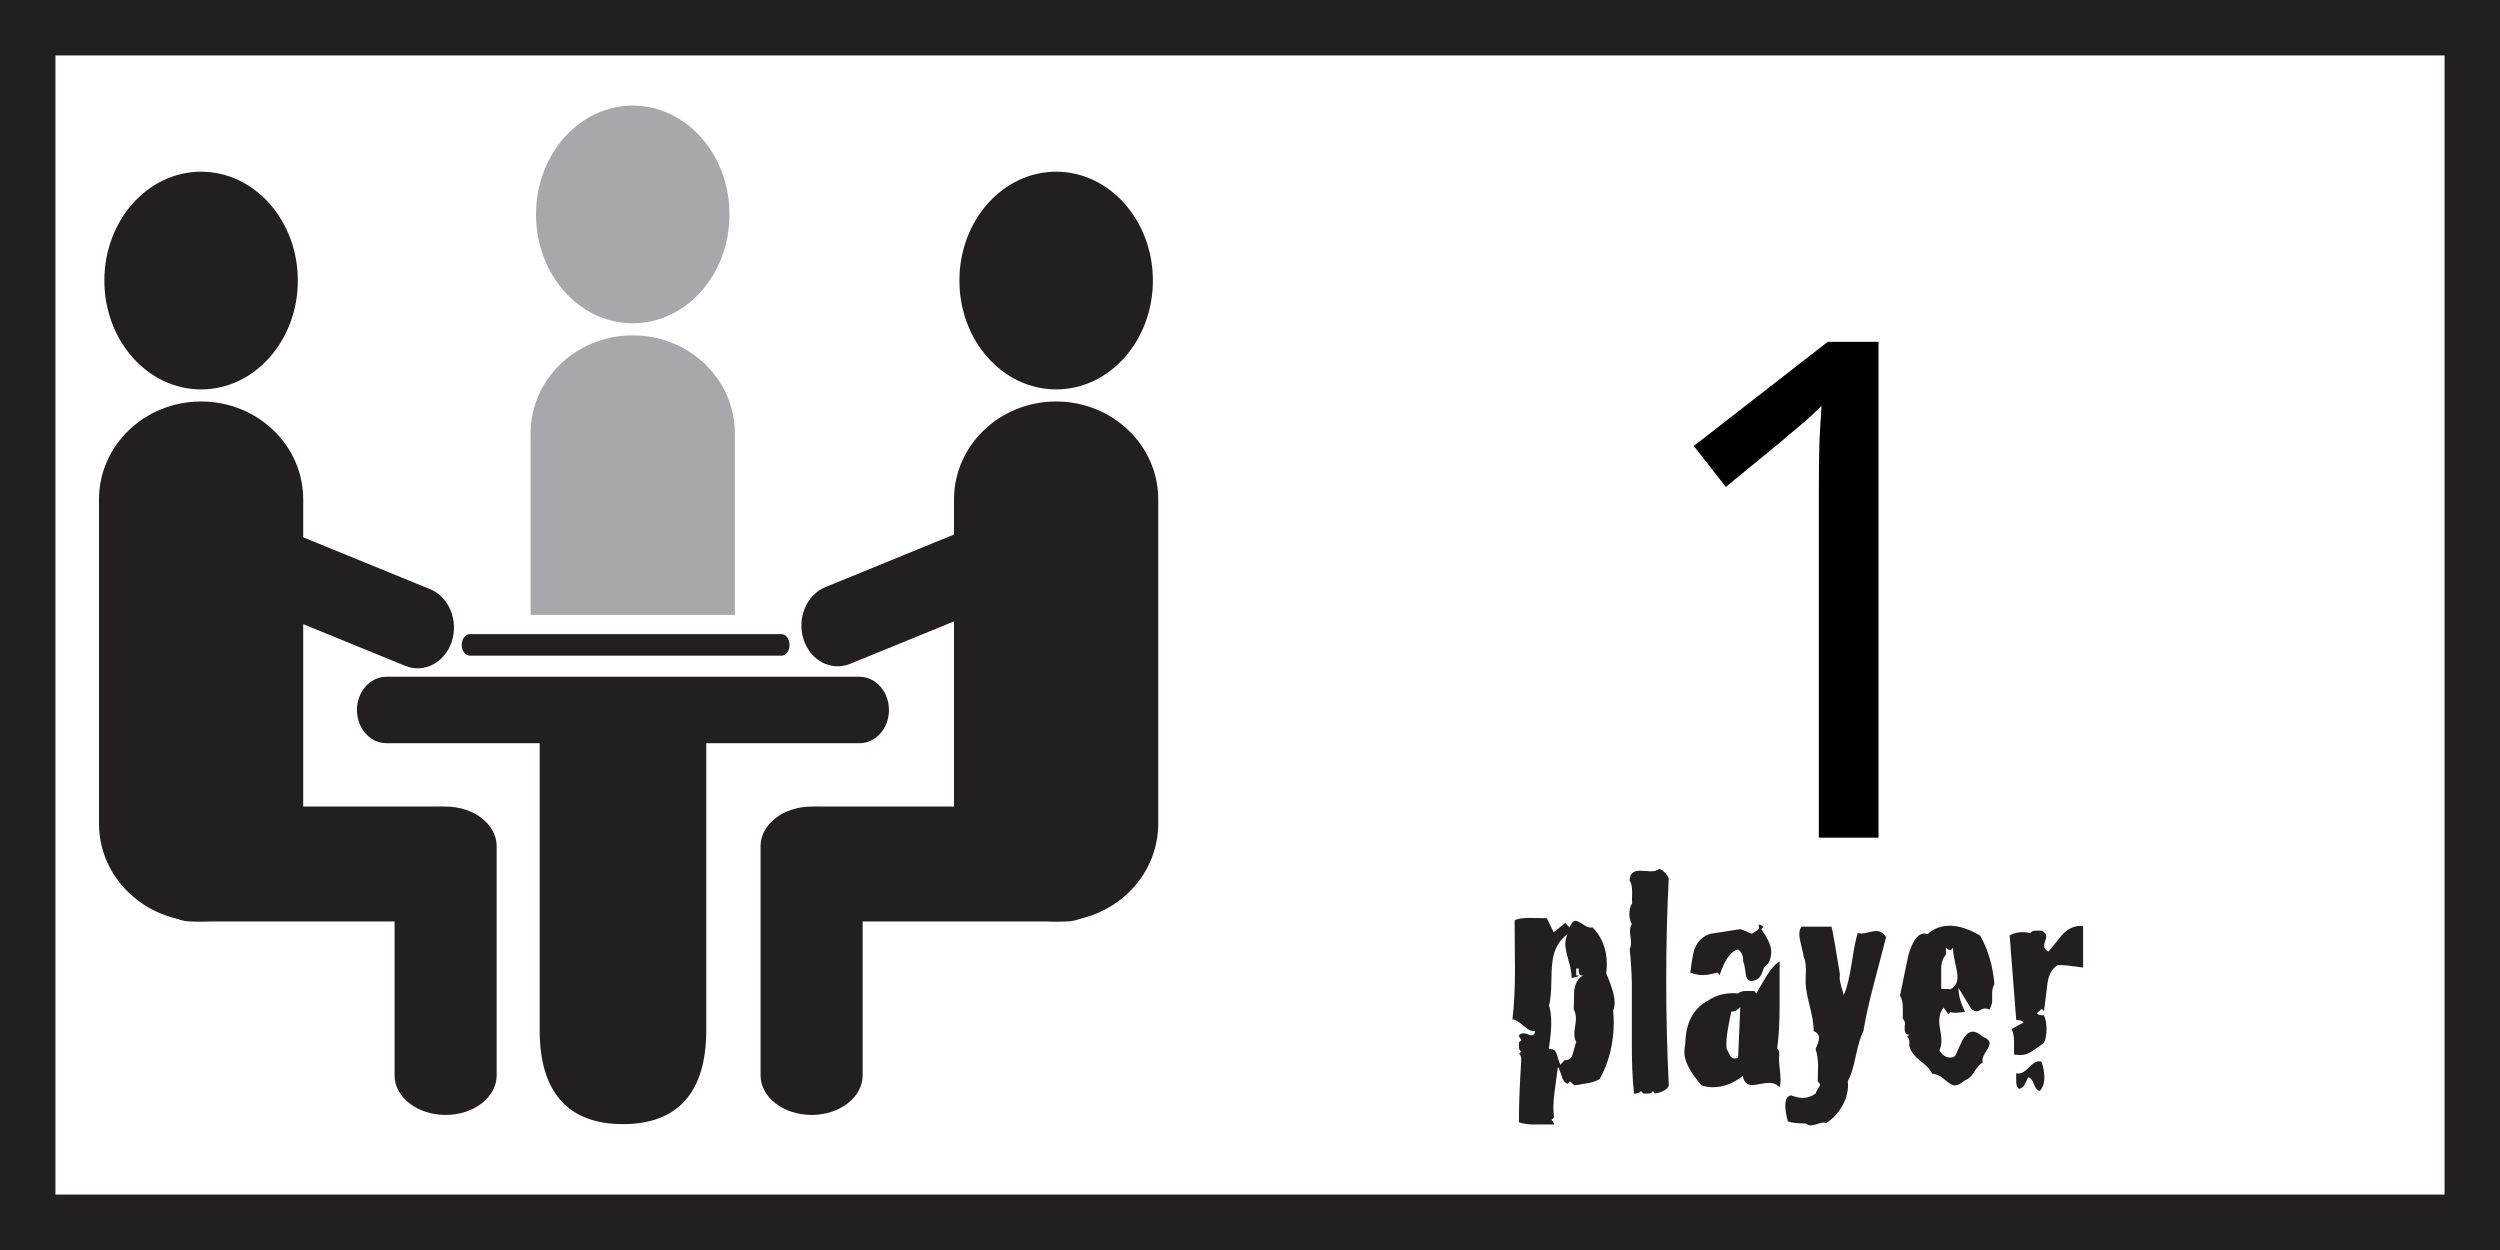
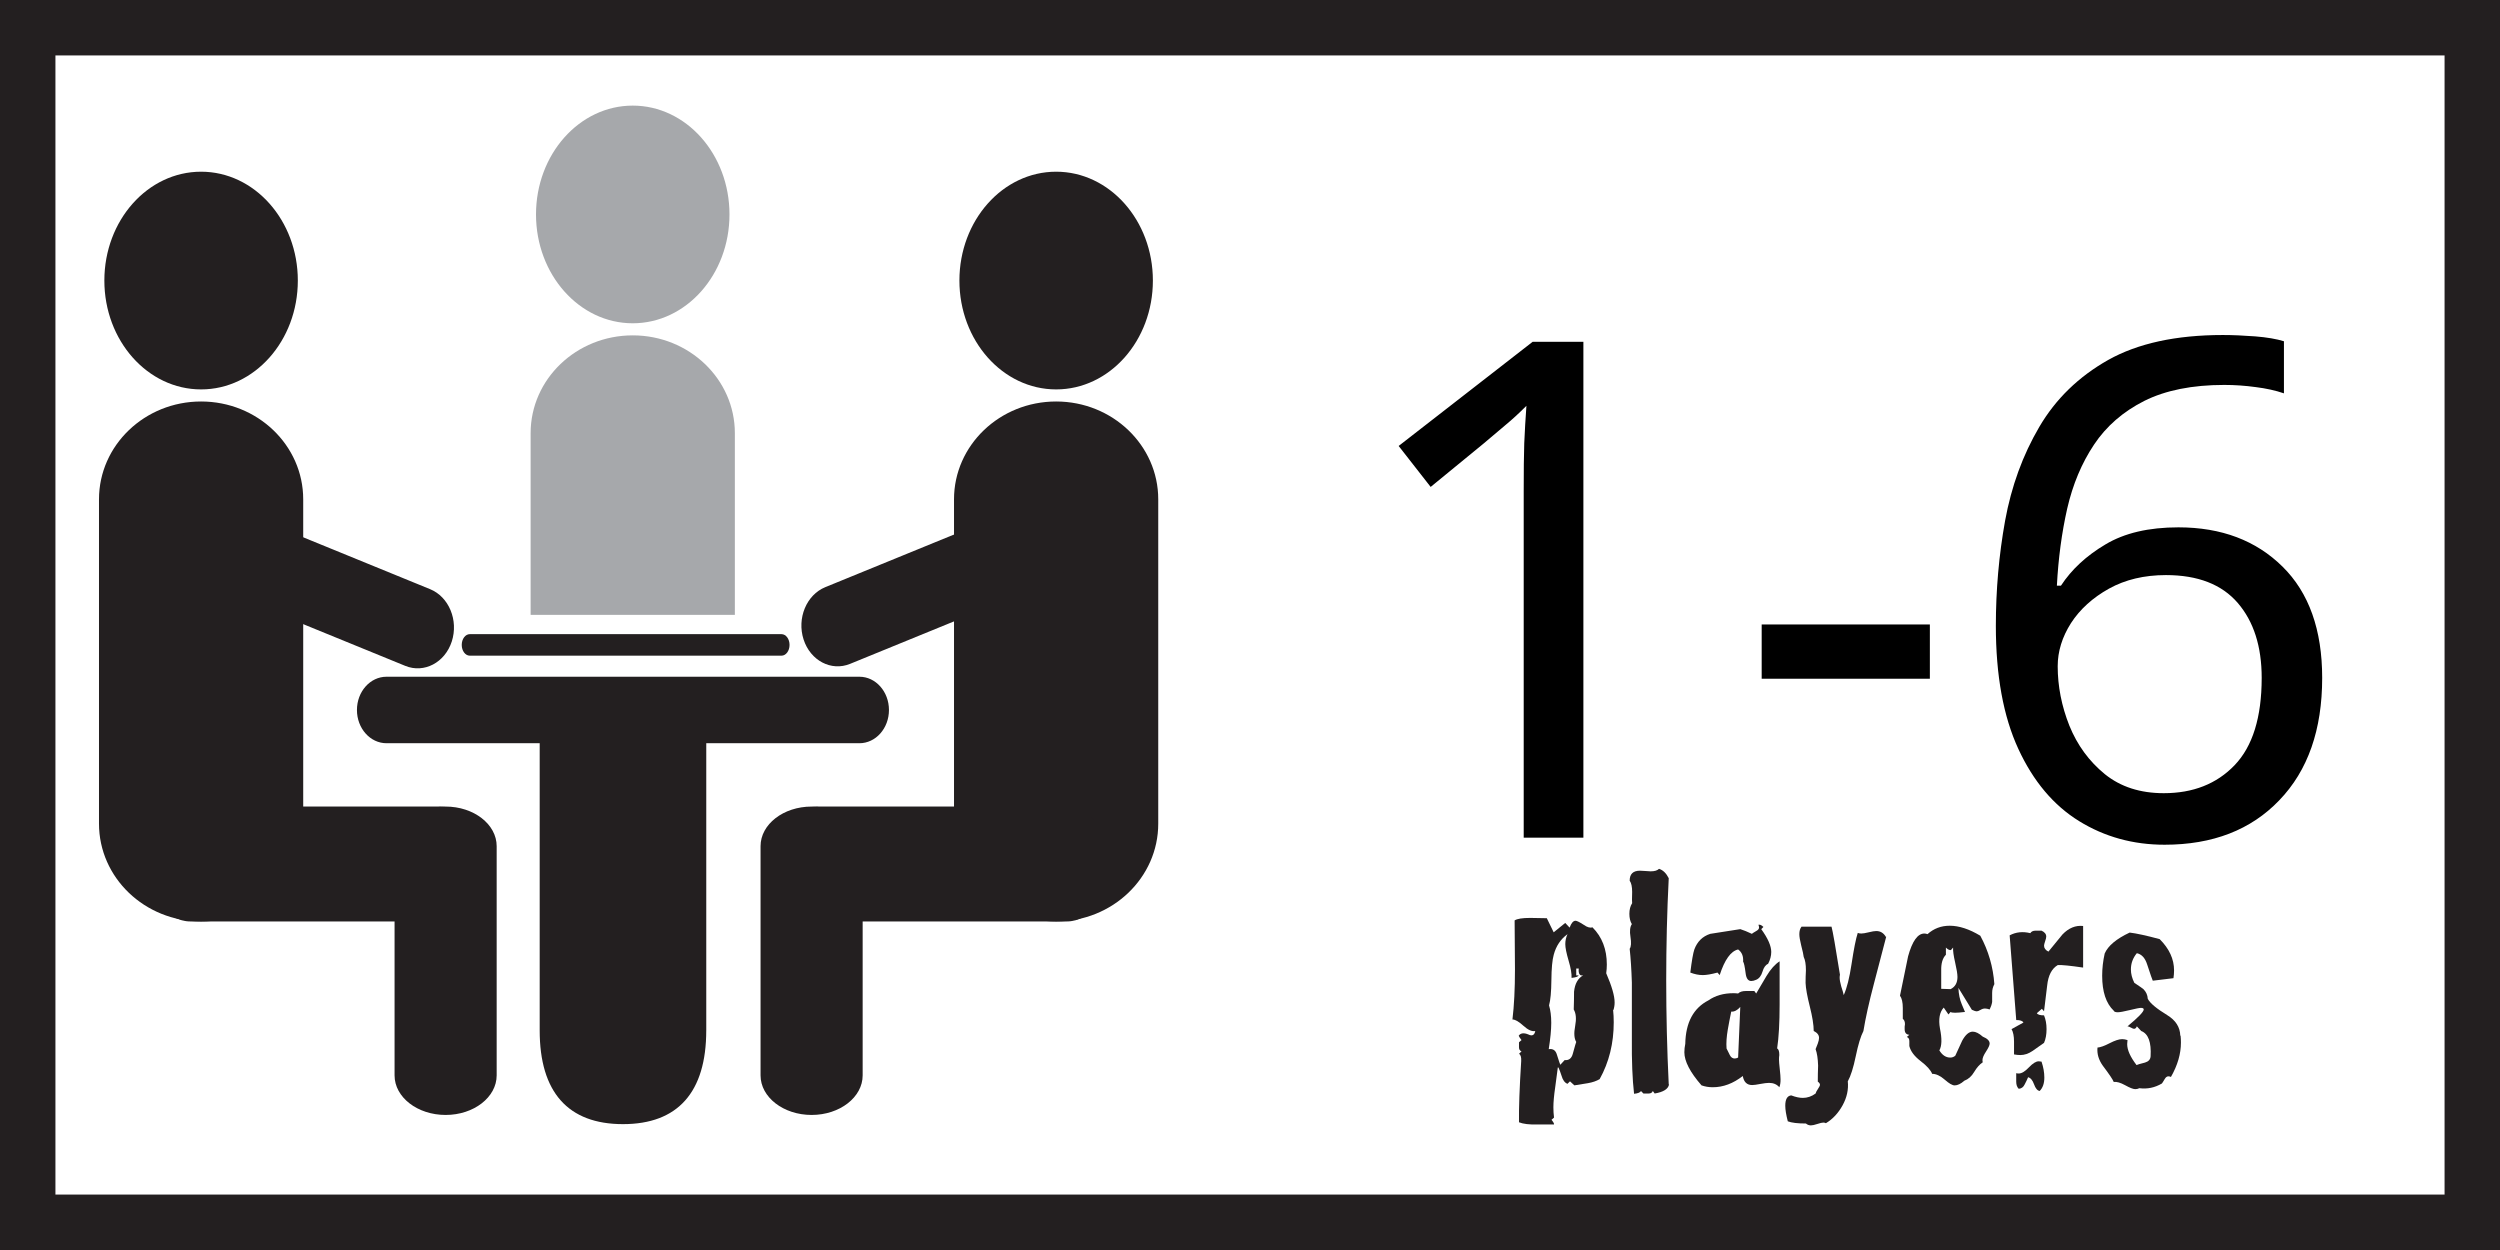
<svg xmlns="http://www.w3.org/2000/svg" version="1.1" id="Layer_1" x="0px" y="0px" width="144px" height="72px" viewBox="0 0 144 72" enable-background="new 0 0 144 72" xml:space="preserve">
  <defs id="defs1740" />
  <polygon fill="#FFFFFF" stroke="#231F20" stroke-width="6.386" points="144,72 72.342,72 0,72 0,0 68.086,0 144,0 " id="polygon1689" />
  <ellipse fill="#231F20" cx="11.583" cy="16.16" rx="5.572" ry="6.27" id="ellipse1691" />
  <path fill="#231F20" d="M17.465,47.443c0,3.109-2.634,5.633-5.882,5.633l0,0c-3.249,0-5.881-2.523-5.881-5.633V28.761  c0-3.111,2.633-5.635,5.881-5.635l0,0c3.248,0,5.882,2.523,5.882,5.635V47.443z" id="path1693" />
  <path fill="#231F20" d="M27.834,49.768c0,1.826-1.111,3.308-2.484,3.308H10.972c-1.372,0-2.484-1.481-2.484-3.308l0,0  c0-1.827,1.112-3.31,2.484-3.31H25.35C26.723,46.458,27.834,47.94,27.834,49.768L27.834,49.768z" id="path1695" />
  <path fill="#231F20" d="M25.667,64.221c-1.623,0-2.94-1.021-2.94-2.279V48.74c0-1.26,1.317-2.282,2.94-2.282l0,0  c1.624,0,2.941,1.022,2.941,2.282v13.201C28.608,63.199,27.292,64.221,25.667,64.221L25.667,64.221z" id="path1697" />
  <path fill="#231F20" d="M51.204,40.896c0,1.057-0.762,1.914-1.702,1.914h-27.24c-0.94,0-1.702-0.857-1.702-1.914l0,0  c0-1.059,0.762-1.916,1.702-1.916h27.24C50.442,38.98,51.204,39.838,51.204,40.896L51.204,40.896z" id="path1699" />
  <path fill="#231F20" d="M40.68,59.352c0,3.559-1.634,5.398-4.797,5.398l0,0c-3.163,0-4.797-1.84-4.797-5.398V41.931h9.595V59.352z" id="path1701" />
  <path fill="#231F20" d="M45.478,37.148c0,0.342-0.208,0.619-0.464,0.619H27.06c-0.256,0-0.464-0.277-0.464-0.619l0,0  c0-0.344,0.208-0.621,0.464-0.621h17.954C45.27,36.527,45.478,36.804,45.478,37.148L45.478,37.148z" id="path1703" />
  <path fill="#231F20" d="M26.023,36.948c-0.394,1.218-1.593,1.849-2.677,1.407l-11.492-4.697c-1.085-0.444-1.644-1.792-1.25-3.013  l0,0c0.394-1.218,1.593-1.849,2.678-1.406l11.492,4.697C25.858,34.379,26.417,35.728,26.023,36.948L26.023,36.948z" id="path1705" />
  <ellipse fill="#231F20" cx="60.834" cy="16.16" rx="5.572" ry="6.27" id="ellipse1707" />
  <path fill="#231F20" d="M54.951,47.443c0,3.109,2.634,5.633,5.882,5.633l0,0c3.249,0,5.882-2.523,5.882-5.633V28.761  c0-3.111-2.634-5.635-5.882-5.635l0,0c-3.248,0-5.882,2.523-5.882,5.635V47.443z" id="path1709" />
  <path fill="#231F20" d="M44.582,49.768c0,1.826,1.112,3.308,2.484,3.308h14.378c1.372,0,2.483-1.481,2.483-3.308l0,0  c0-1.827-1.112-3.31-2.483-3.31H47.066C45.694,46.458,44.582,47.94,44.582,49.768L44.582,49.768z" id="path1711" />
  <path fill="#231F20" d="M46.749,64.221c1.624,0,2.94-1.021,2.94-2.279V48.74c0-1.26-1.316-2.282-2.94-2.282l0,0  c-1.624,0-2.941,1.022-2.941,2.282v13.201C43.807,63.199,45.125,64.221,46.749,64.221L46.749,64.221z" id="path1713" />
  <path fill="#231F20" d="M46.286,36.833c0.394,1.219,1.593,1.849,2.677,1.406l11.492-4.697c1.084-0.444,1.645-1.792,1.25-3.013l0,0  c-0.395-1.219-1.593-1.849-2.678-1.406L47.537,33.82C46.452,34.264,45.893,35.612,46.286,36.833L46.286,36.833z" id="path1715" />
  <g id="g1731">
    <path d="M92.934,58.18l-0.02-0.018c0.025,0.228,0.037,0.468,0.037,0.72c0,1.212-0.27,2.304-0.811,3.276   c-0.18,0.107-0.404,0.186-0.676,0.233c-0.27,0.049-0.529,0.091-0.781,0.126l-0.252-0.233l-0.145,0.144   c-0.156-0.06-0.27-0.216-0.342-0.468c-0.133-0.408-0.205-0.558-0.217-0.45c-0.012,0.108-0.061,0.475-0.145,1.099   c-0.07,0.479-0.107,0.869-0.107,1.17c0,0.203,0.012,0.401,0.037,0.594l-0.145,0.126c0.107,0.132,0.156,0.222,0.145,0.27   c-0.049,0-0.373,0-0.973,0c-0.457,0.013-0.805-0.029-1.045-0.126c-0.012-0.815,0.031-1.991,0.127-3.527   c0.012-0.229-0.031-0.366-0.127-0.414l0.145-0.145c-0.096-0.036-0.145-0.113-0.145-0.233c0-0.181,0-0.276,0-0.288l0.145-0.126   c-0.107-0.145-0.162-0.228-0.162-0.252c0.107-0.156,0.295-0.181,0.559-0.072c0.215,0.108,0.348,0.042,0.396-0.198   c-0.193,0.036-0.422-0.065-0.686-0.306s-0.473-0.36-0.629-0.36c0.096-0.792,0.145-1.752,0.145-2.88   c-0.014-2.027-0.02-2.97-0.02-2.826c0.145-0.096,0.445-0.144,0.9-0.144c0.684,0.012,1.002,0.018,0.955,0.018l0.395,0.811   l0.666-0.54l0.252,0.27c0.096-0.264,0.211-0.396,0.342-0.396c0.072,0,0.229,0.078,0.469,0.233c0.203,0.145,0.371,0.192,0.504,0.145   c0.553,0.552,0.828,1.266,0.828,2.142c0,0.168-0.012,0.336-0.035,0.504c0.322,0.744,0.484,1.303,0.484,1.675   C93.004,57.886,92.98,58.036,92.934,58.18z M91.188,56.182h-0.127c-0.107-0.048-0.15-0.18-0.125-0.396h-0.145v0.396h0.145   c-0.037,0.072-0.176,0.12-0.414,0.145c0.012-0.24-0.045-0.573-0.172-0.999c-0.125-0.426-0.189-0.741-0.189-0.945   s0.043-0.396,0.127-0.576c-0.396,0.288-0.66,0.685-0.793,1.188c-0.084,0.3-0.129,0.786-0.135,1.458s-0.051,1.158-0.135,1.458   c0.084,0.276,0.127,0.612,0.127,1.008c0,0.396-0.049,0.9-0.145,1.512c0.24-0.036,0.396,0.066,0.467,0.307   c0.121,0.384,0.188,0.582,0.199,0.594l0.252-0.271c0.24,0.024,0.396-0.096,0.467-0.359c0.121-0.444,0.188-0.672,0.199-0.685   c-0.121-0.203-0.141-0.51-0.062-0.918c0.078-0.407,0.051-0.726-0.082-0.954c0.012-0.348,0.018-0.689,0.018-1.025   C90.713,56.662,90.887,56.351,91.188,56.182z" id="path1717" fill="#231F20" />
    <path d="M96.119,62.464h0.018c-0.049,0.264-0.324,0.438-0.828,0.522l-0.107-0.145   c-0.037,0.096-0.115,0.145-0.234,0.145c-0.191,0-0.295,0-0.307,0l-0.143-0.145c-0.037,0.084-0.17,0.138-0.396,0.162   c-0.096-0.84-0.139-1.901-0.127-3.186c0-2.053,0-3.126,0-3.223c-0.023-0.743-0.066-1.392-0.125-1.943   c0.084-0.12,0.098-0.349,0.045-0.685c-0.055-0.336-0.027-0.582,0.08-0.737c-0.096-0.156-0.143-0.354-0.143-0.595   c0-0.239,0.053-0.443,0.16-0.611c-0.012-0.061-0.012-0.276,0-0.648c0-0.3-0.047-0.516-0.143-0.648c0-0.384,0.197-0.575,0.594-0.575   c0.072,0,0.176,0.006,0.314,0.018s0.236,0.019,0.297,0.019c0.229,0,0.391-0.048,0.486-0.145c0.229,0.072,0.414,0.252,0.559,0.54   c-0.098,1.933-0.145,3.895-0.145,5.886C95.975,58.45,96.021,60.448,96.119,62.464z" id="path1719" fill="#231F20" />
    <path d="M102.49,62.626c-0.145-0.168-0.342-0.252-0.594-0.252c-0.119,0-0.287,0.021-0.504,0.062   c-0.217,0.043-0.371,0.063-0.469,0.063c-0.299,0-0.479-0.174-0.539-0.522c-0.553,0.433-1.129,0.648-1.729,0.648   c-0.229,0-0.443-0.036-0.648-0.108c-0.66-0.756-0.988-1.392-0.988-1.907c0-0.156,0.018-0.318,0.053-0.486   c0.023-1.224,0.469-2.058,1.332-2.502c0.396-0.276,0.877-0.414,1.439-0.414c0.098,0,0.188,0.006,0.271,0.018   c0.096-0.096,0.246-0.144,0.449-0.144c0.312,0,0.475,0,0.486,0l0.107,0.144c0.012-0.012,0.211-0.348,0.594-1.008   c0.24-0.396,0.492-0.678,0.756-0.846c0,0.072,0,0.9,0,2.484c0,1.056-0.047,1.901-0.143,2.537c0.084,0.036,0.125,0.162,0.125,0.379   c-0.012,0.071-0.018,0.155-0.018,0.252c0,0.107,0.016,0.294,0.045,0.558s0.045,0.462,0.045,0.594   C102.562,62.356,102.539,62.506,102.49,62.626z M101.842,55.516c-0.143,0.061-0.252,0.211-0.322,0.45   c-0.072,0.24-0.193,0.396-0.361,0.468c-0.107,0.049-0.203,0.072-0.287,0.072c-0.18,0-0.289-0.149-0.324-0.45   c-0.049-0.384-0.096-0.605-0.145-0.666c0.023-0.312-0.072-0.546-0.287-0.701c-0.42,0.096-0.775,0.588-1.062,1.476l-0.127-0.145   c-0.359,0.097-0.641,0.145-0.846,0.145c-0.229,0-0.467-0.048-0.719-0.145c0.084-0.684,0.162-1.127,0.232-1.331   c0.168-0.456,0.475-0.757,0.918-0.9c0.373-0.06,0.949-0.15,1.729-0.271c0.191,0.061,0.414,0.15,0.666,0.271   c0.023-0.024,0.107-0.078,0.252-0.162c0.109-0.06,0.162-0.126,0.162-0.198c0-0.048-0.012-0.102-0.035-0.162   c0.084-0.023,0.18,0.019,0.287,0.126l-0.125,0.126c0.383,0.528,0.576,0.967,0.576,1.314   C102.023,55.061,101.963,55.288,101.842,55.516z M100.24,58c-0.168,0.192-0.342,0.282-0.521,0.27   c-0.072,0.349-0.139,0.69-0.197,1.026c-0.072,0.42-0.098,0.786-0.072,1.098c0.059,0.12,0.123,0.246,0.188,0.379   c0.066,0.132,0.16,0.197,0.279,0.197c0.061,0,0.127-0.018,0.199-0.054L100.24,58z" id="path1721" fill="#231F20" />
    <path d="M108.629,53.968l0.018-0.018c-0.012,0.06-0.246,0.954-0.701,2.682c-0.289,1.092-0.492,2.011-0.613,2.754   c-0.156,0.301-0.303,0.783-0.441,1.449c-0.137,0.666-0.291,1.149-0.459,1.449c0.049,0.468-0.051,0.927-0.297,1.377   s-0.566,0.795-0.963,1.035c-0.047-0.024-0.096-0.036-0.143-0.036c-0.072,0-0.189,0.026-0.352,0.081   c-0.162,0.054-0.285,0.081-0.369,0.081c-0.107,0-0.205-0.036-0.287-0.108c-0.48,0-0.828-0.042-1.045-0.126   c-0.096-0.372-0.145-0.672-0.145-0.899c0-0.373,0.115-0.57,0.342-0.595c0.252,0.096,0.475,0.145,0.666,0.145   c0.264,0,0.51-0.084,0.738-0.252c0.012-0.061,0.057-0.147,0.135-0.262s0.117-0.194,0.117-0.242c0-0.061-0.041-0.12-0.125-0.181   c0-0.3,0.006-0.605,0.018-0.918c-0.012-0.407-0.061-0.726-0.145-0.954c0.012-0.023,0.055-0.132,0.127-0.323   c0.047-0.133,0.072-0.24,0.072-0.324c0-0.168-0.104-0.3-0.307-0.396c0-0.348-0.076-0.818-0.225-1.413   c-0.15-0.594-0.232-1.047-0.244-1.358c0-0.24,0.006-0.48,0.02-0.721c0-0.348-0.043-0.605-0.127-0.773   c-0.012-0.12-0.061-0.342-0.145-0.666c-0.072-0.288-0.107-0.504-0.107-0.648c0-0.18,0.041-0.323,0.125-0.432h1.729   c0.072,0.264,0.234,1.188,0.486,2.772c-0.012,0.048-0.018,0.102-0.018,0.161c0,0.12,0.029,0.288,0.09,0.504   c0.084,0.253,0.131,0.421,0.145,0.505c0.18-0.396,0.33-0.99,0.449-1.782c0.133-0.876,0.252-1.477,0.359-1.8   c0.061,0.023,0.127,0.035,0.199,0.035c0.096,0,0.24-0.023,0.432-0.071s0.336-0.072,0.432-0.072   C108.311,53.626,108.496,53.74,108.629,53.968z" id="path1723" fill="#231F20" />
    <path d="M114.875,56.686c-0.084,0.156-0.127,0.324-0.127,0.505c0,0.18,0,0.354,0,0.521   c-0.023,0.145-0.072,0.288-0.143,0.432c-0.109-0.035-0.199-0.054-0.271-0.054c-0.084,0-0.17,0.027-0.26,0.081   s-0.16,0.081-0.207,0.081c-0.072,0-0.168-0.029-0.289-0.09l-0.773-1.26c0.012,0.359,0.078,0.678,0.197,0.954   c0.061,0.144,0.121,0.287,0.182,0.432c-0.492,0.061-0.77,0.061-0.828,0l-0.127,0.144l-0.27-0.396   c-0.24,0.264-0.312,0.666-0.217,1.206c0.121,0.588,0.109,1.008-0.035,1.26c0.168,0.276,0.377,0.414,0.629,0.414   c0.109,0,0.205-0.036,0.289-0.108c0.131-0.288,0.264-0.575,0.396-0.863c0.191-0.349,0.395-0.522,0.611-0.522   c0.168,0,0.359,0.097,0.576,0.288c0.264,0.108,0.396,0.24,0.396,0.396c0,0.096-0.07,0.249-0.207,0.459   c-0.139,0.21-0.207,0.375-0.207,0.494c0,0.049,0.006,0.091,0.018,0.126c-0.18,0.12-0.346,0.307-0.496,0.559   c-0.148,0.252-0.338,0.42-0.566,0.504c-0.203,0.18-0.391,0.27-0.559,0.27c-0.131,0-0.322-0.11-0.574-0.333   c-0.254-0.222-0.492-0.333-0.721-0.333c-0.084-0.216-0.307-0.461-0.666-0.737s-0.576-0.564-0.648-0.864c0,0.024,0-0.072,0-0.288   c0-0.12-0.049-0.198-0.145-0.234l0.145-0.126c-0.18-0.012-0.27-0.119-0.27-0.323c0-0.024,0-0.072,0-0.145   c0.012-0.06,0.018-0.107,0.018-0.144c0-0.145-0.043-0.246-0.125-0.307v-0.63c0-0.323-0.055-0.558-0.162-0.702   c0.154-0.756,0.311-1.512,0.467-2.268c0.24-0.876,0.553-1.314,0.936-1.314c0.061,0,0.121,0.013,0.182,0.036   c0.359-0.323,0.785-0.485,1.277-0.485c0.539,0,1.127,0.191,1.764,0.576C114.533,54.76,114.803,55.69,114.875,56.686z    M112.498,54.58l-0.125,0.144c-0.084,0.013-0.18-0.035-0.289-0.144v0.414c-0.191,0.192-0.281,0.498-0.27,0.918   c0,0.72,0,1.068,0,1.044l0.541,0.018c0.264-0.132,0.395-0.365,0.395-0.701c0-0.168-0.045-0.447-0.135-0.838   C112.525,55.045,112.486,54.76,112.498,54.58z" id="path1725" fill="#231F20" />
    <path d="M119.986,55.732c-0.732-0.108-1.219-0.156-1.457-0.145c-0.35,0.204-0.553,0.601-0.613,1.188   c-0.119,0.972-0.18,1.464-0.18,1.476l-0.125-0.144l-0.289,0.252c0.049,0.084,0.186,0.126,0.414,0.126   c0.096,0.228,0.145,0.492,0.145,0.792c0,0.312-0.049,0.575-0.145,0.792c-0.215,0.156-0.438,0.312-0.666,0.468   s-0.461,0.234-0.701,0.234c-0.109,0-0.229-0.013-0.361-0.036c0-0.024,0-0.271,0-0.738c0-0.312-0.047-0.552-0.143-0.72l0.684-0.378   c-0.049-0.097-0.186-0.145-0.414-0.145l-0.379-4.878c0.361-0.191,0.756-0.234,1.189-0.126c0.059-0.096,0.162-0.144,0.305-0.144   c0.217,0,0.33,0,0.342,0c0.182,0.084,0.271,0.197,0.271,0.342c0,0.06-0.021,0.15-0.064,0.27c-0.041,0.12-0.062,0.204-0.062,0.252   c0,0.145,0.084,0.259,0.252,0.343c0.264-0.324,0.533-0.654,0.811-0.99c0.359-0.372,0.756-0.534,1.188-0.486V55.732z M117.592,61.15   c0.109,0.323,0.162,0.63,0.162,0.918c0,0.336-0.09,0.594-0.27,0.773c-0.133-0.024-0.24-0.152-0.324-0.387s-0.197-0.369-0.342-0.405   c-0.061,0.145-0.125,0.282-0.197,0.414c-0.072,0.156-0.188,0.24-0.342,0.252c-0.098-0.096-0.145-0.233-0.145-0.414   c0-0.312,0-0.474,0-0.485c0.047,0.012,0.096,0.018,0.145,0.018c0.168,0,0.361-0.117,0.584-0.351   c0.223-0.234,0.412-0.352,0.566-0.352C117.479,61.132,117.533,61.139,117.592,61.15z" id="path1727" fill="#231F20" />
    <path d="M125.584,59.656h0.018c0.014,0.132,0.02,0.264,0.02,0.396c0,0.648-0.193,1.309-0.576,1.98   c-0.049-0.024-0.096-0.036-0.145-0.036c-0.084,0-0.156,0.054-0.217,0.162c-0.084,0.144-0.137,0.228-0.16,0.252   c-0.408,0.24-0.842,0.33-1.297,0.27c-0.072,0.036-0.15,0.055-0.234,0.055c-0.119,0-0.314-0.075-0.584-0.226   c-0.271-0.149-0.49-0.213-0.658-0.188c-0.047-0.132-0.258-0.444-0.629-0.937c-0.24-0.336-0.342-0.684-0.307-1.044   c0.168-0.012,0.402-0.096,0.701-0.252c0.301-0.155,0.541-0.234,0.721-0.234c0.096,0,0.197,0.019,0.307,0.055   c-0.012,0.084-0.018,0.162-0.018,0.233c0,0.337,0.18,0.738,0.539,1.206c0.035-0.023,0.197-0.071,0.486-0.144   c0.203-0.06,0.312-0.18,0.324-0.36c0.047-0.815-0.133-1.302-0.541-1.458l-0.252-0.27c-0.035,0.096-0.09,0.144-0.162,0.144   c-0.035,0-0.096-0.023-0.18-0.071s-0.15-0.072-0.197-0.072c0.623-0.516,0.936-0.84,0.936-0.973c0-0.06-0.055-0.09-0.162-0.09   c-0.084,0-0.297,0.042-0.639,0.126s-0.574,0.126-0.693,0.126c-0.133,0-0.211-0.029-0.234-0.09c-0.443-0.42-0.666-1.092-0.666-2.016   c0-0.42,0.049-0.847,0.145-1.278c0.191-0.443,0.672-0.846,1.439-1.206c0.396,0.048,0.973,0.174,1.729,0.378   c0.553,0.553,0.828,1.152,0.828,1.8c0,0.145-0.012,0.295-0.035,0.45L124,56.488c-0.023-0.036-0.131-0.349-0.324-0.937   c-0.119-0.371-0.316-0.588-0.594-0.647c-0.229,0.276-0.342,0.588-0.342,0.936c0,0.252,0.066,0.511,0.199,0.774   c0.311,0.204,0.484,0.324,0.521,0.359c0.156,0.156,0.24,0.343,0.252,0.559c0.131,0.252,0.504,0.563,1.115,0.936   C125.32,58.769,125.572,59.164,125.584,59.656z" id="path1729" fill="#231F20" />
  </g>
  <ellipse fill="#A6A8AB" cx="36.446" cy="12.352" rx="5.572" ry="6.269" id="ellipse1733" />
  <path fill="#A6A8AB" d="M30.564,35.415V24.95c0-3.111,2.633-5.633,5.882-5.633l0,0c3.248,0,5.882,2.522,5.882,5.633v10.465" id="path1735" />
-   <rect style="fill:#ffffff;fill-opacity:1;stroke:none;stroke-width:0.79;stroke-linejoin:round;stroke-miterlimit:4;stroke-dasharray:0.79, 1.58;stroke-dashoffset:0;stroke-opacity:1" id="rect2294" width="9.436" height="20.923" x="120.615" y="46.154" />
-   <text xml:space="preserve" style="font-style:normal;font-variant:normal;font-weight:normal;font-stretch:normal;font-size:40px;line-height:1.25;font-family:'Fredoka One';-inkscape-font-specification:'Fredoka One, Normal';font-variant-ligatures:normal;font-variant-caps:normal;font-variant-numeric:normal;font-feature-settings:normal;text-align:start;letter-spacing:0px;word-spacing:0px;writing-mode:lr-tb;text-anchor:start;fill:#000000;fill-opacity:1;stroke:none" x="94" y="48.25" id="text2298">
-     <tspan id="tspan2296" x="94" y="48.25">1</tspan>
+   <rect style="fill:#ffffff;fill-opacity:0;stroke:none;stroke-width:0.79;stroke-linejoin:round;stroke-miterlimit:4;stroke-dasharray:0.79, 1.58;stroke-dashoffset:0;stroke-opacity:1" id="rect2294" width="9.436" height="20.923" x="120.615" y="46.154" />
+   <text xml:space="preserve" style="font-style:normal;font-variant:normal;font-weight:normal;font-stretch:normal;font-size:40px;line-height:1.25;font-family:'Fredoka One';-inkscape-font-specification:'Fredoka One, Normal';font-variant-ligatures:normal;font-variant-caps:normal;font-variant-numeric:normal;font-feature-settings:normal;text-align:start;letter-spacing:0px;word-spacing:0px;writing-mode:lr-tb;text-anchor:start;fill:#000000;fill-opacity:1;stroke:none" x="77" y="48.25" id="text2298">
+     <tspan id="tspan2296" x="77" y="48.25">1-6</tspan>
  </text>
</svg>
